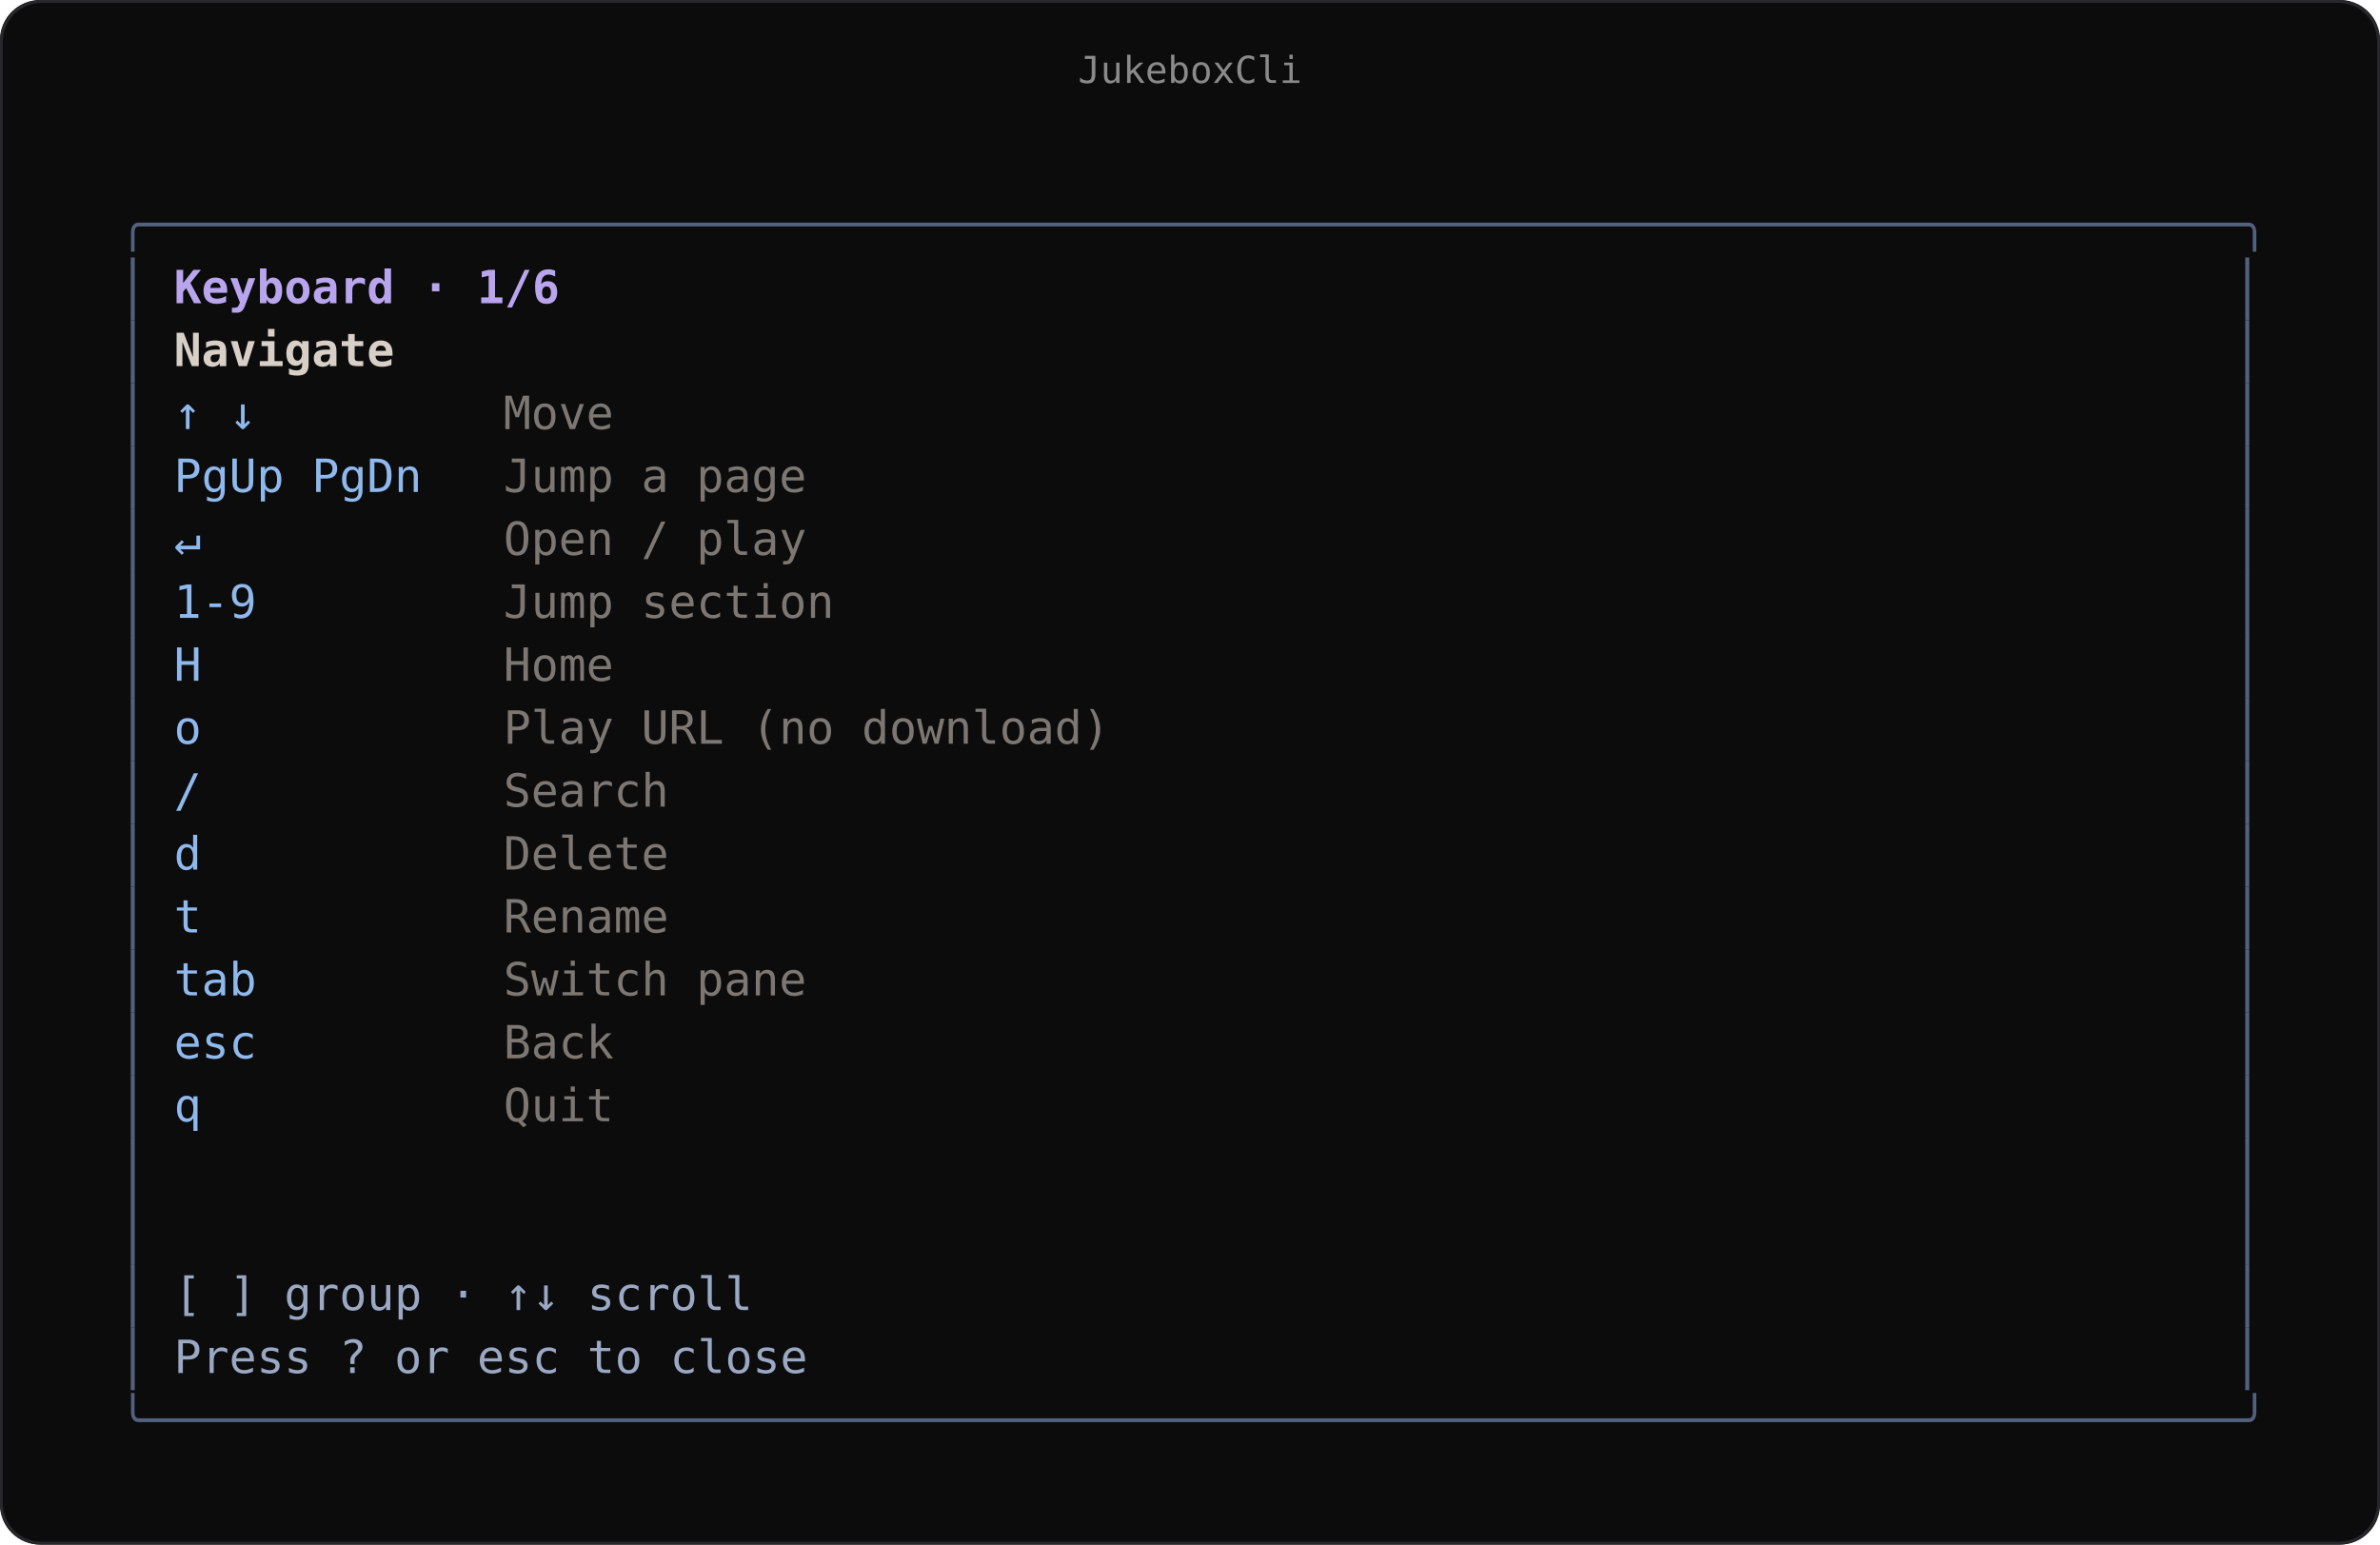
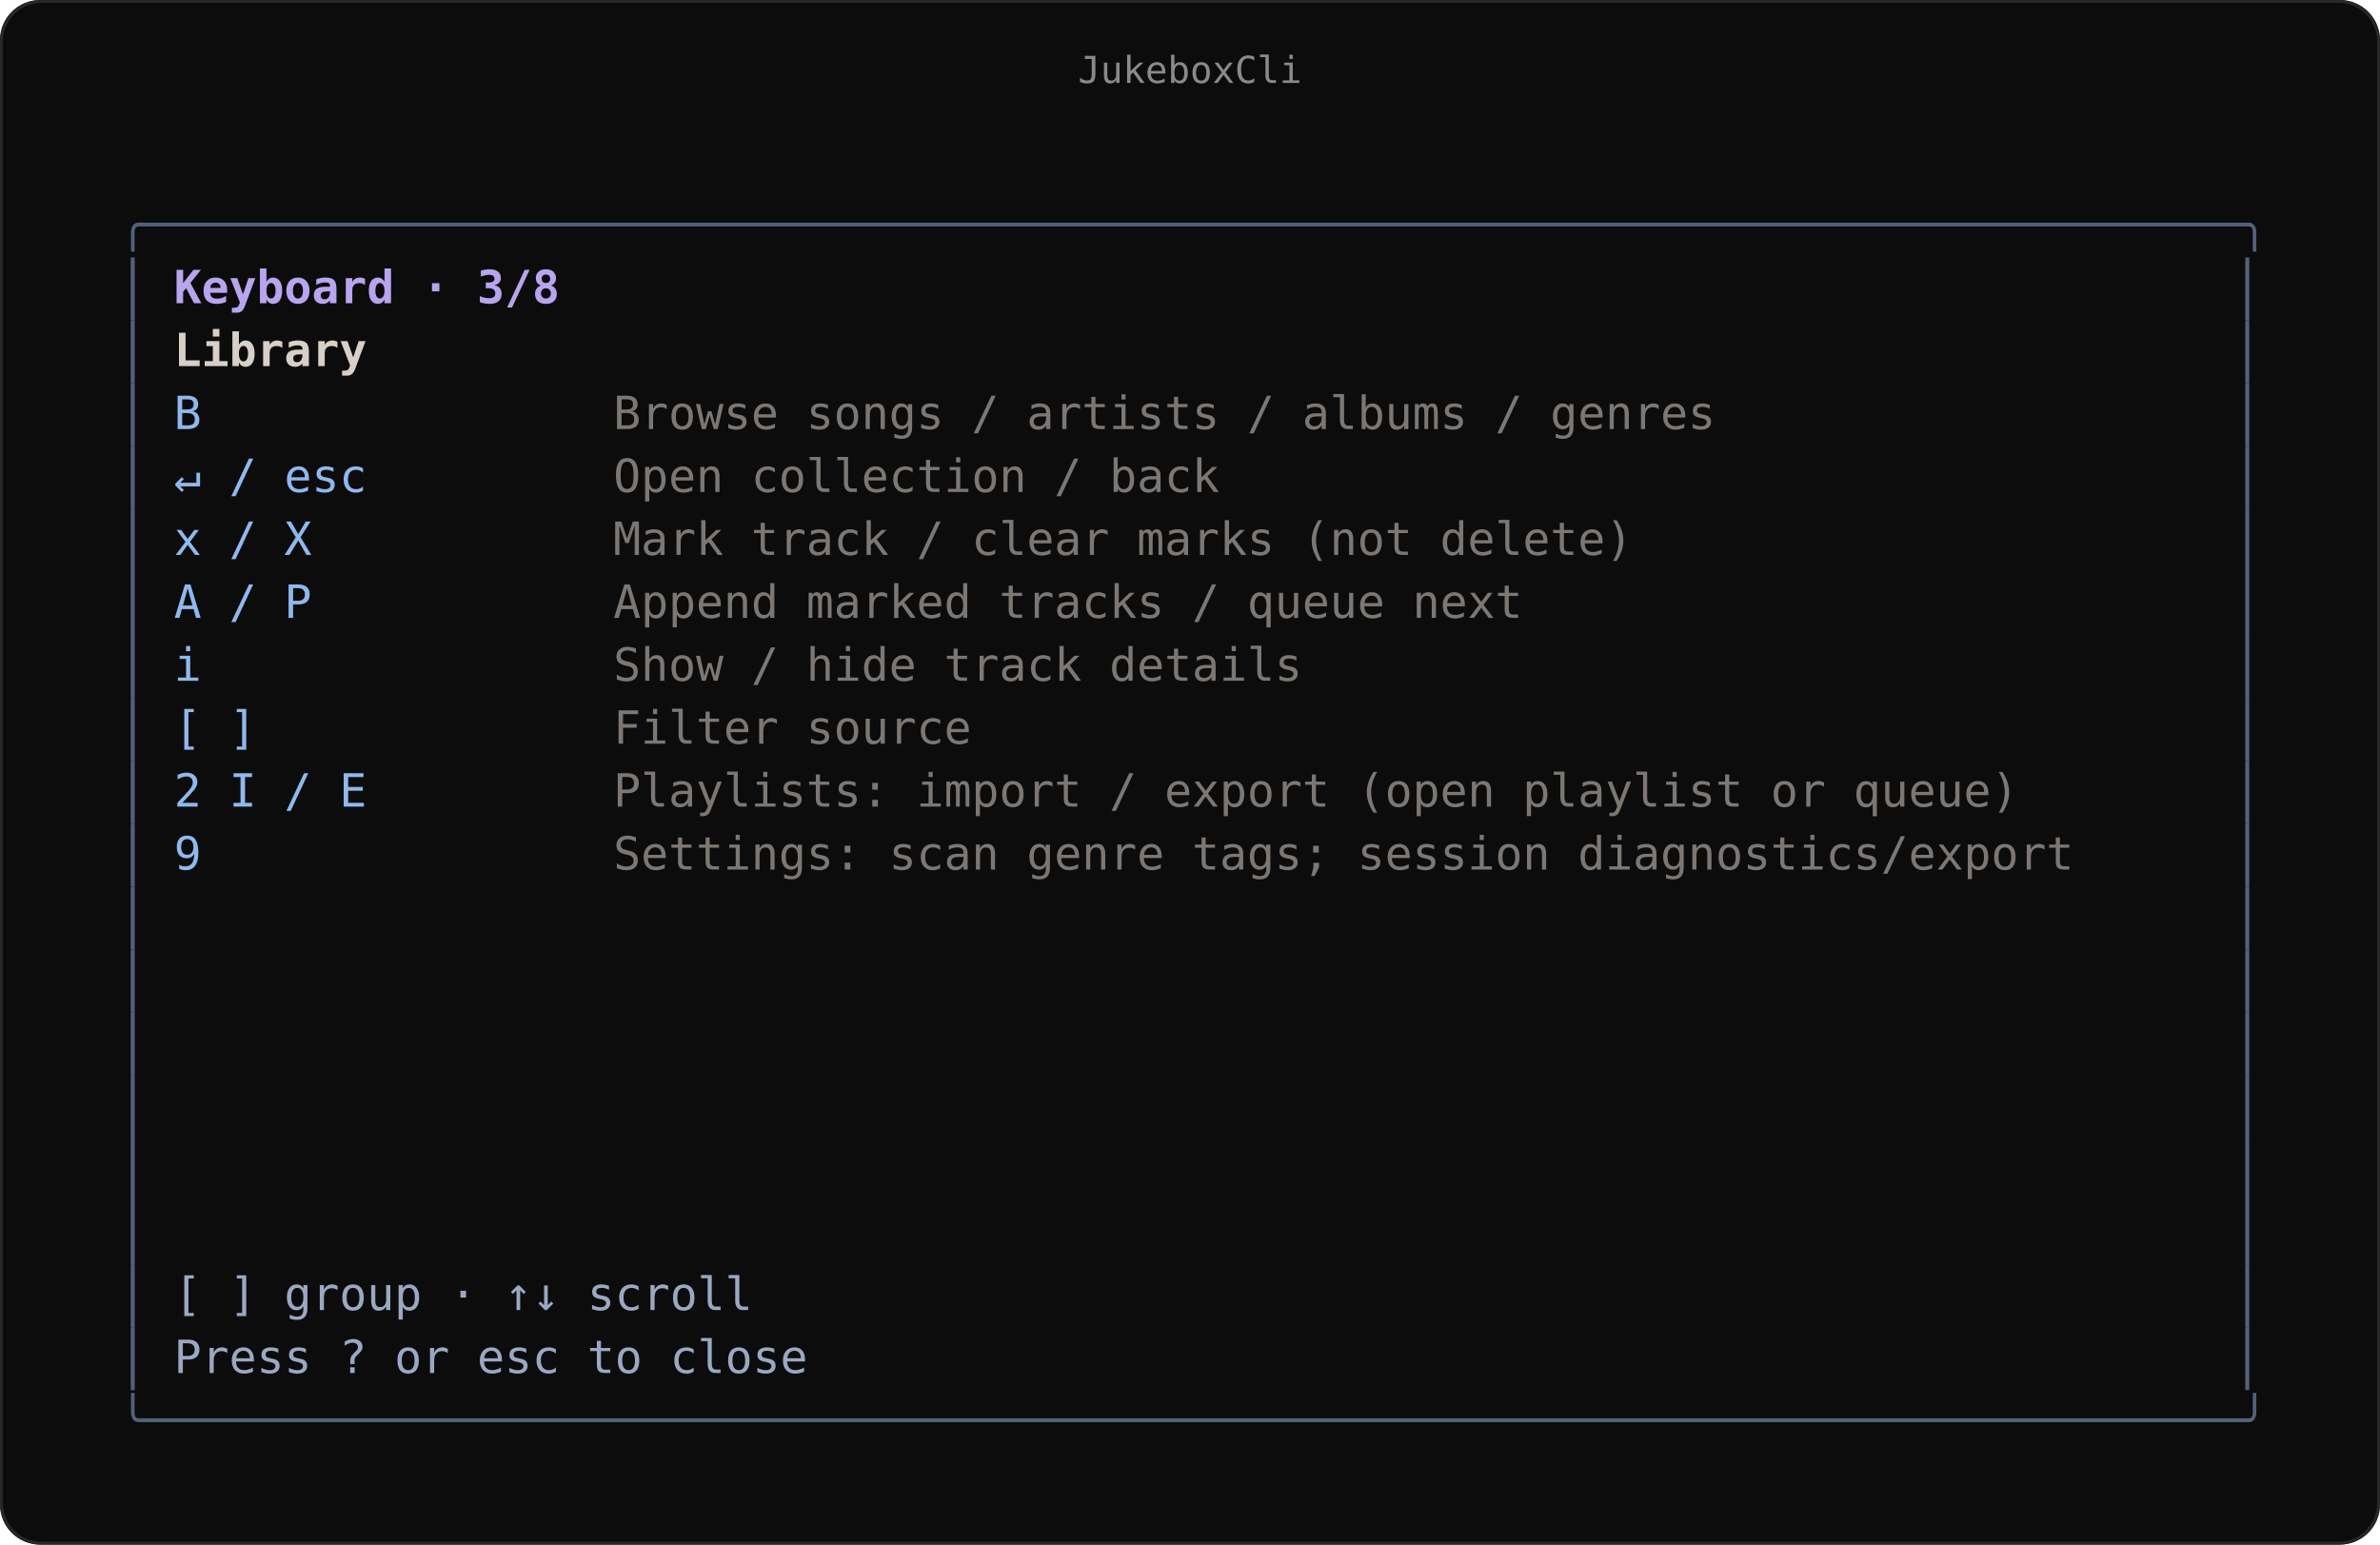
<svg xmlns="http://www.w3.org/2000/svg" width="832" height="540" viewBox="0 0 832 540" style="max-width: 832px; width: 100%; height: auto;" role="img">
  <rect width="100%" height="100%" rx="14" fill="#0c0c0d" />
  <rect x="0.5" y="0.5" width="831" height="539" rx="14" fill="none" stroke="#28282b" stroke-width="1" />
  <text x="416" y="29" text-anchor="middle" font-family="ui-monospace, &quot;Cascadia Mono&quot;, &quot;SF Mono&quot;, Menlo, Consolas, &quot;DejaVu Sans Mono&quot;, monospace" font-size="13" fill="#8a8a8a">JukeboxCli</text>
  <g font-family="ui-monospace, &quot;Cascadia Mono&quot;, &quot;SF Mono&quot;, Menlo, Consolas, &quot;DejaVu Sans Mono&quot;, monospace" font-size="16" fill="#d8d0c6">
    <text x="41.6" y="84" textLength="748.8" lengthAdjust="spacingAndGlyphs" xml:space="preserve" fill="#52617c">╭────────────────────────────────────────────────────────────────────────────╮</text>
    <rect x="45.7" y="90" width="1.4" height="22" fill="#52617c" />
-     <text x="60.8" y="106" textLength="134.4" lengthAdjust="spacingAndGlyphs" xml:space="preserve" fill="#b8a5ed" font-weight="600">Keyboard · 1/6</text>
+     <text x="60.8" y="106" textLength="134.4" lengthAdjust="spacingAndGlyphs" xml:space="preserve" fill="#b8a5ed" font-weight="600">Keyboard · 3/8</text>
    <rect x="784.9" y="90" width="1.4" height="22" fill="#52617c" />
    <rect x="45.7" y="112" width="1.4" height="22" fill="#52617c" />
-     <text x="60.8" y="128" textLength="76.8" lengthAdjust="spacingAndGlyphs" xml:space="preserve" font-weight="600">Navigate</text>
+     <text x="60.8" y="128" textLength="67.2" lengthAdjust="spacingAndGlyphs" xml:space="preserve" font-weight="600">Library</text>
    <rect x="784.9" y="112" width="1.4" height="22" fill="#52617c" />
    <rect x="45.7" y="134" width="1.4" height="22" fill="#52617c" />
-     <text x="60.8" y="150" textLength="28.8" lengthAdjust="spacingAndGlyphs" xml:space="preserve" fill="#8fb9ed">↑ ↓</text>
-     <text x="176" y="150" textLength="38.4" lengthAdjust="spacingAndGlyphs" xml:space="preserve" fill-opacity="0.55">Move</text>
+     <text x="60.8" y="150" textLength="9.6" lengthAdjust="spacingAndGlyphs" xml:space="preserve" fill="#8fb9ed">B</text>
+     <text x="214.4" y="150" textLength="384" lengthAdjust="spacingAndGlyphs" xml:space="preserve" fill-opacity="0.55">Browse songs / artists / albums / genres</text>
    <rect x="784.9" y="134" width="1.4" height="22" fill="#52617c" />
    <rect x="45.7" y="156" width="1.4" height="22" fill="#52617c" />
-     <text x="60.8" y="172" textLength="86.4" lengthAdjust="spacingAndGlyphs" xml:space="preserve" fill="#8fb9ed">PgUp PgDn</text>
-     <text x="176" y="172" textLength="105.6" lengthAdjust="spacingAndGlyphs" xml:space="preserve" fill-opacity="0.55">Jump a page</text>
+     <text x="60.8" y="172" textLength="67.2" lengthAdjust="spacingAndGlyphs" xml:space="preserve" fill="#8fb9ed">↵ / esc</text>
+     <text x="214.4" y="172" textLength="211.2" lengthAdjust="spacingAndGlyphs" xml:space="preserve" fill-opacity="0.55">Open collection / back</text>
    <rect x="784.9" y="156" width="1.4" height="22" fill="#52617c" />
    <rect x="45.7" y="178" width="1.4" height="22" fill="#52617c" />
-     <text x="60.8" y="194" textLength="9.6" lengthAdjust="spacingAndGlyphs" xml:space="preserve" fill="#8fb9ed">↵</text>
-     <text x="176" y="194" textLength="105.6" lengthAdjust="spacingAndGlyphs" xml:space="preserve" fill-opacity="0.55">Open / play</text>
+     <text x="60.8" y="194" textLength="48" lengthAdjust="spacingAndGlyphs" xml:space="preserve" fill="#8fb9ed">x / X</text>
+     <text x="214.4" y="194" textLength="355.2" lengthAdjust="spacingAndGlyphs" xml:space="preserve" fill-opacity="0.55">Mark track / clear marks (not delete)</text>
    <rect x="784.9" y="178" width="1.4" height="22" fill="#52617c" />
    <rect x="45.7" y="200" width="1.4" height="22" fill="#52617c" />
-     <text x="60.8" y="216" textLength="28.8" lengthAdjust="spacingAndGlyphs" xml:space="preserve" fill="#8fb9ed">1-9</text>
-     <text x="176" y="216" textLength="115.2" lengthAdjust="spacingAndGlyphs" xml:space="preserve" fill-opacity="0.55">Jump section</text>
+     <text x="60.8" y="216" textLength="48" lengthAdjust="spacingAndGlyphs" xml:space="preserve" fill="#8fb9ed">A / P</text>
+     <text x="214.4" y="216" textLength="316.8" lengthAdjust="spacingAndGlyphs" xml:space="preserve" fill-opacity="0.55">Append marked tracks / queue next</text>
    <rect x="784.9" y="200" width="1.4" height="22" fill="#52617c" />
    <rect x="45.7" y="222" width="1.4" height="22" fill="#52617c" />
-     <text x="60.8" y="238" textLength="9.6" lengthAdjust="spacingAndGlyphs" xml:space="preserve" fill="#8fb9ed">H</text>
-     <text x="176" y="238" textLength="38.4" lengthAdjust="spacingAndGlyphs" xml:space="preserve" fill-opacity="0.55">Home</text>
+     <text x="60.8" y="238" textLength="9.6" lengthAdjust="spacingAndGlyphs" xml:space="preserve" fill="#8fb9ed">i</text>
+     <text x="214.4" y="238" textLength="240" lengthAdjust="spacingAndGlyphs" xml:space="preserve" fill-opacity="0.55">Show / hide track details</text>
    <rect x="784.9" y="222" width="1.4" height="22" fill="#52617c" />
    <rect x="45.7" y="244" width="1.4" height="22" fill="#52617c" />
-     <text x="60.8" y="260" textLength="9.6" lengthAdjust="spacingAndGlyphs" xml:space="preserve" fill="#8fb9ed">o</text>
-     <text x="176" y="260" textLength="211.2" lengthAdjust="spacingAndGlyphs" xml:space="preserve" fill-opacity="0.55">Play URL (no download)</text>
+     <text x="60.8" y="260" textLength="28.8" lengthAdjust="spacingAndGlyphs" xml:space="preserve" fill="#8fb9ed">[ ]</text>
+     <text x="214.4" y="260" textLength="124.8" lengthAdjust="spacingAndGlyphs" xml:space="preserve" fill-opacity="0.55">Filter source</text>
    <rect x="784.9" y="244" width="1.4" height="22" fill="#52617c" />
    <rect x="45.7" y="266" width="1.4" height="22" fill="#52617c" />
-     <text x="60.8" y="282" textLength="9.6" lengthAdjust="spacingAndGlyphs" xml:space="preserve" fill="#8fb9ed">/</text>
-     <text x="176" y="282" textLength="57.6" lengthAdjust="spacingAndGlyphs" xml:space="preserve" fill-opacity="0.55">Search</text>
+     <text x="60.8" y="282" textLength="67.2" lengthAdjust="spacingAndGlyphs" xml:space="preserve" fill="#8fb9ed">2 I / E</text>
+     <text x="214.4" y="282" textLength="489.6" lengthAdjust="spacingAndGlyphs" xml:space="preserve" fill-opacity="0.55">Playlists: import / export (open playlist or queue)</text>
    <rect x="784.9" y="266" width="1.4" height="22" fill="#52617c" />
    <rect x="45.7" y="288" width="1.4" height="22" fill="#52617c" />
-     <text x="60.8" y="304" textLength="9.6" lengthAdjust="spacingAndGlyphs" xml:space="preserve" fill="#8fb9ed">d</text>
-     <text x="176" y="304" textLength="57.6" lengthAdjust="spacingAndGlyphs" xml:space="preserve" fill-opacity="0.55">Delete</text>
+     <text x="60.8" y="304" textLength="9.6" lengthAdjust="spacingAndGlyphs" xml:space="preserve" fill="#8fb9ed">9</text>
+     <text x="214.4" y="304" textLength="508.8" lengthAdjust="spacingAndGlyphs" xml:space="preserve" fill-opacity="0.55">Settings: scan genre tags; session diagnostics/export</text>
    <rect x="784.9" y="288" width="1.4" height="22" fill="#52617c" />
    <rect x="45.7" y="310" width="1.4" height="22" fill="#52617c" />
-     <text x="60.8" y="326" textLength="9.6" lengthAdjust="spacingAndGlyphs" xml:space="preserve" fill="#8fb9ed">t</text>
-     <text x="176" y="326" textLength="57.6" lengthAdjust="spacingAndGlyphs" xml:space="preserve" fill-opacity="0.55">Rename</text>
    <rect x="784.9" y="310" width="1.4" height="22" fill="#52617c" />
    <rect x="45.7" y="332" width="1.4" height="22" fill="#52617c" />
-     <text x="60.8" y="348" textLength="28.8" lengthAdjust="spacingAndGlyphs" xml:space="preserve" fill="#8fb9ed">tab</text>
-     <text x="176" y="348" textLength="105.6" lengthAdjust="spacingAndGlyphs" xml:space="preserve" fill-opacity="0.55">Switch pane</text>
    <rect x="784.9" y="332" width="1.4" height="22" fill="#52617c" />
    <rect x="45.7" y="354" width="1.4" height="22" fill="#52617c" />
-     <text x="60.8" y="370" textLength="28.8" lengthAdjust="spacingAndGlyphs" xml:space="preserve" fill="#8fb9ed">esc</text>
-     <text x="176" y="370" textLength="38.4" lengthAdjust="spacingAndGlyphs" xml:space="preserve" fill-opacity="0.55">Back</text>
    <rect x="784.9" y="354" width="1.4" height="22" fill="#52617c" />
    <rect x="45.7" y="376" width="1.4" height="22" fill="#52617c" />
-     <text x="60.8" y="392" textLength="9.6" lengthAdjust="spacingAndGlyphs" xml:space="preserve" fill="#8fb9ed">q</text>
-     <text x="176" y="392" textLength="38.4" lengthAdjust="spacingAndGlyphs" xml:space="preserve" fill-opacity="0.55">Quit</text>
    <rect x="784.9" y="376" width="1.4" height="22" fill="#52617c" />
    <rect x="45.7" y="398" width="1.4" height="22" fill="#52617c" />
    <rect x="784.9" y="398" width="1.4" height="22" fill="#52617c" />
    <rect x="45.7" y="420" width="1.4" height="22" fill="#52617c" />
    <rect x="784.9" y="420" width="1.4" height="22" fill="#52617c" />
    <rect x="45.7" y="442" width="1.4" height="22" fill="#52617c" />
    <text x="60.8" y="458" textLength="201.6" lengthAdjust="spacingAndGlyphs" xml:space="preserve" fill="#9aa8c3">[ ] group · ↑↓ scroll</text>
    <rect x="784.9" y="442" width="1.4" height="22" fill="#52617c" />
    <rect x="45.7" y="464" width="1.4" height="22" fill="#52617c" />
    <text x="60.8" y="480" textLength="220.8" lengthAdjust="spacingAndGlyphs" xml:space="preserve" fill="#9aa8c3">Press ? or esc to close</text>
    <rect x="784.9" y="464" width="1.4" height="22" fill="#52617c" />
    <text x="41.6" y="502" textLength="748.8" lengthAdjust="spacingAndGlyphs" xml:space="preserve" fill="#52617c">╰────────────────────────────────────────────────────────────────────────────╯</text>
  </g>
</svg>
